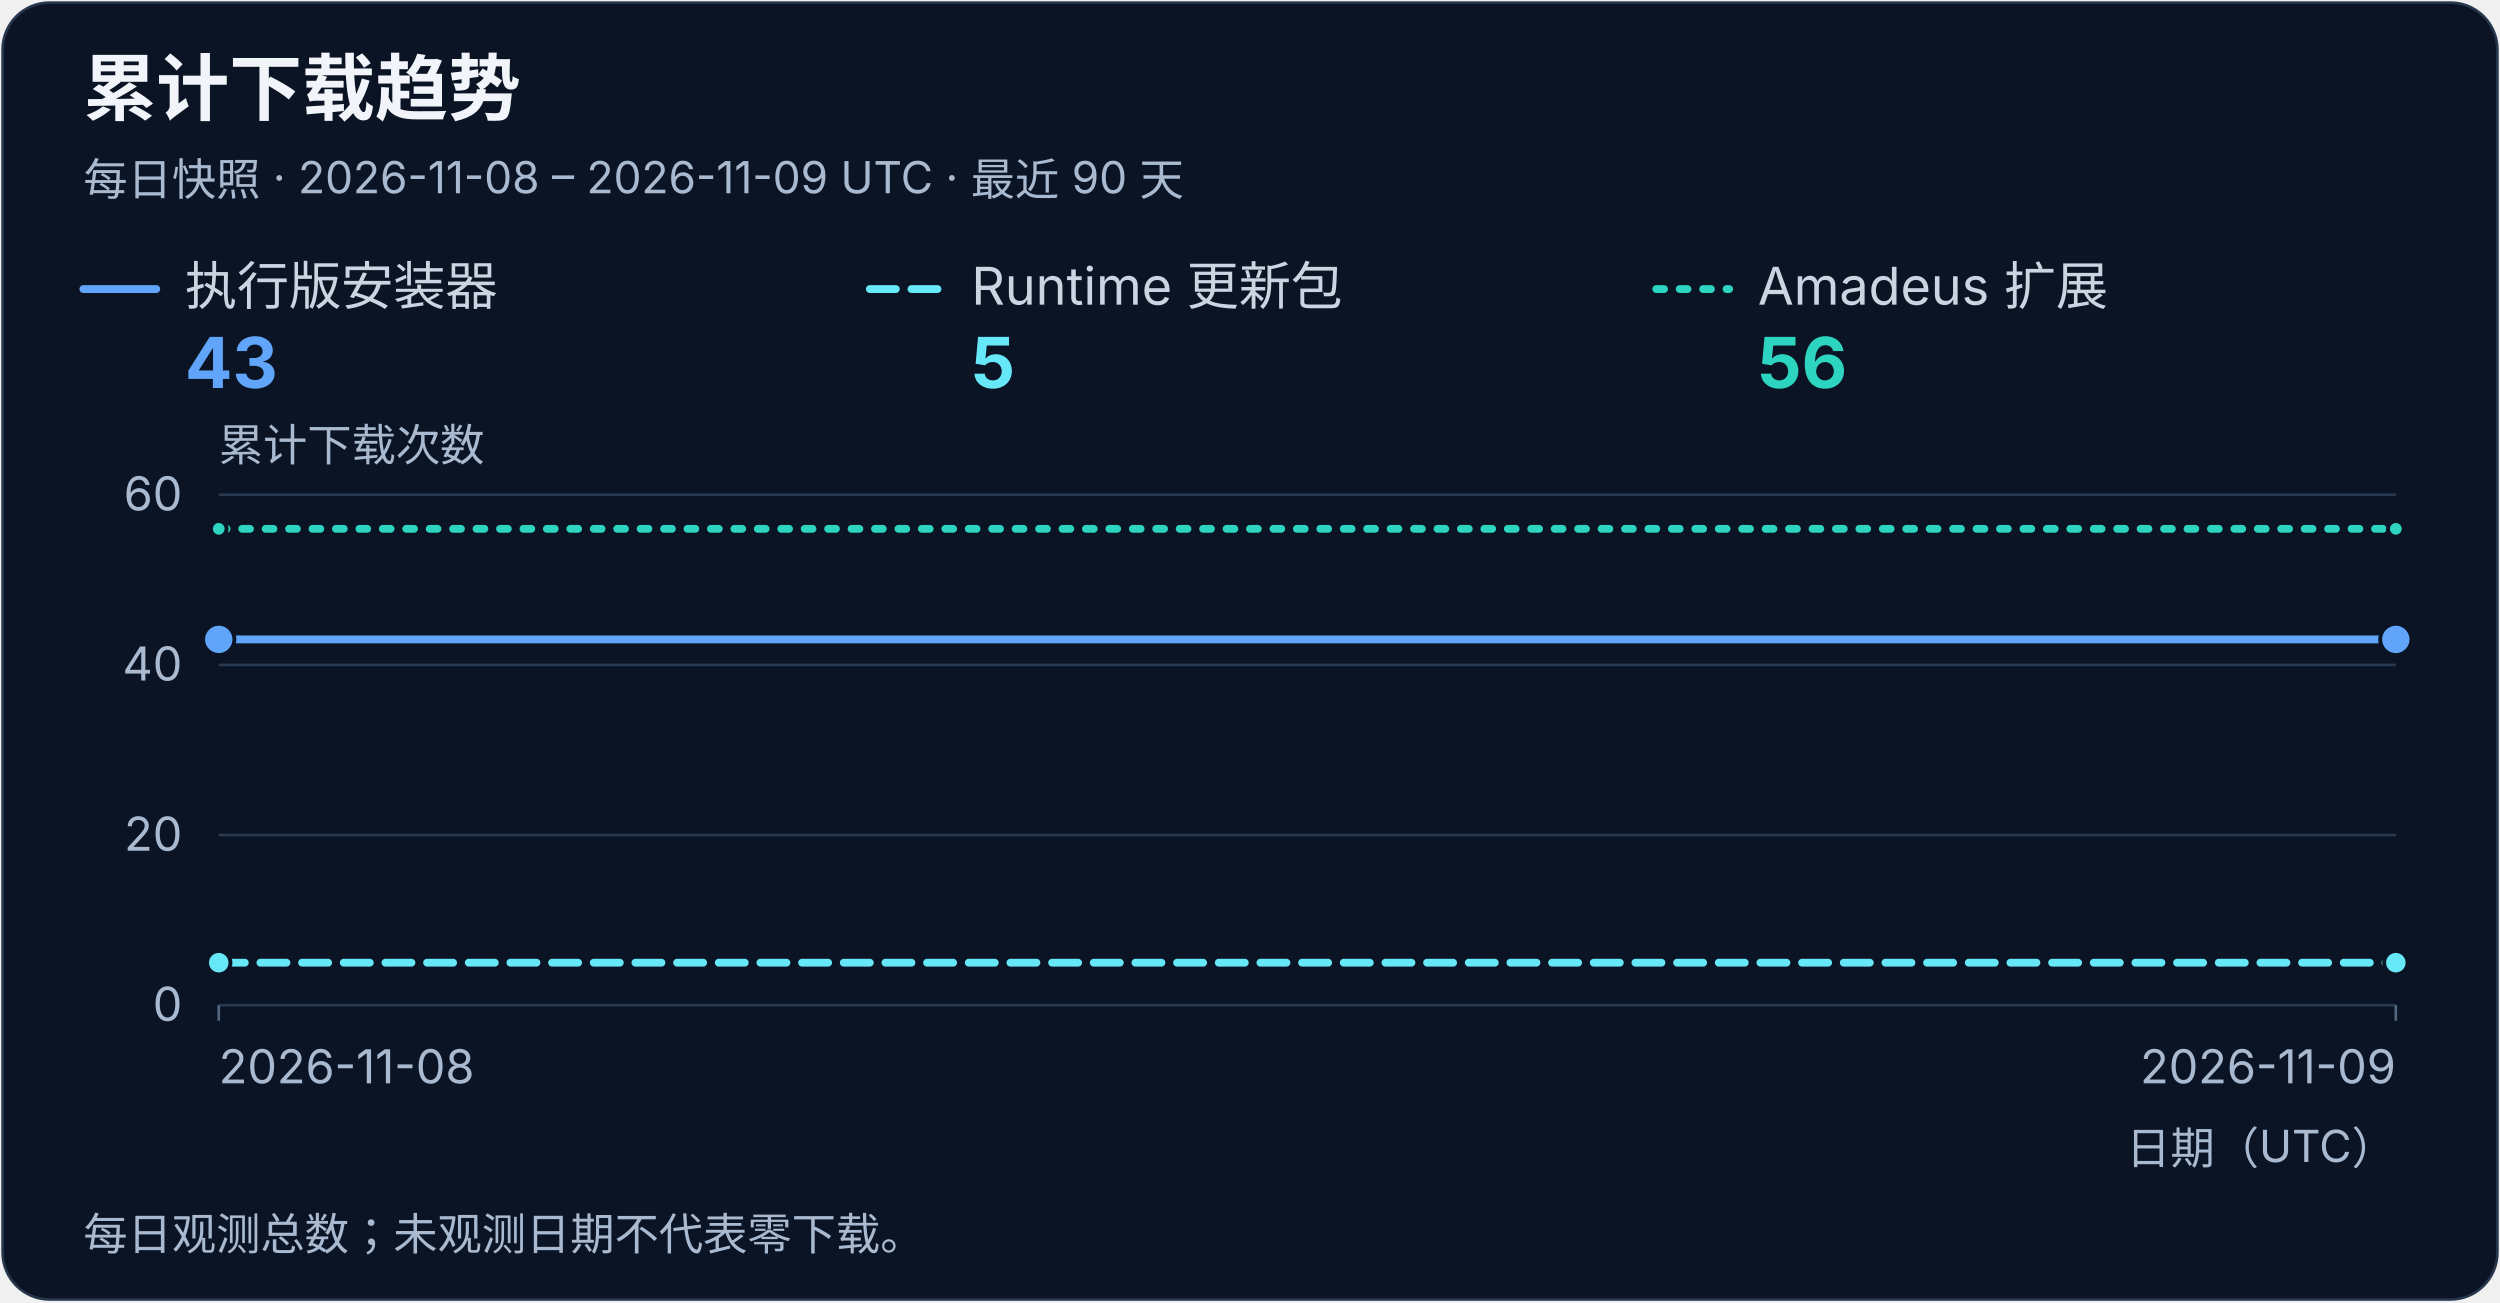
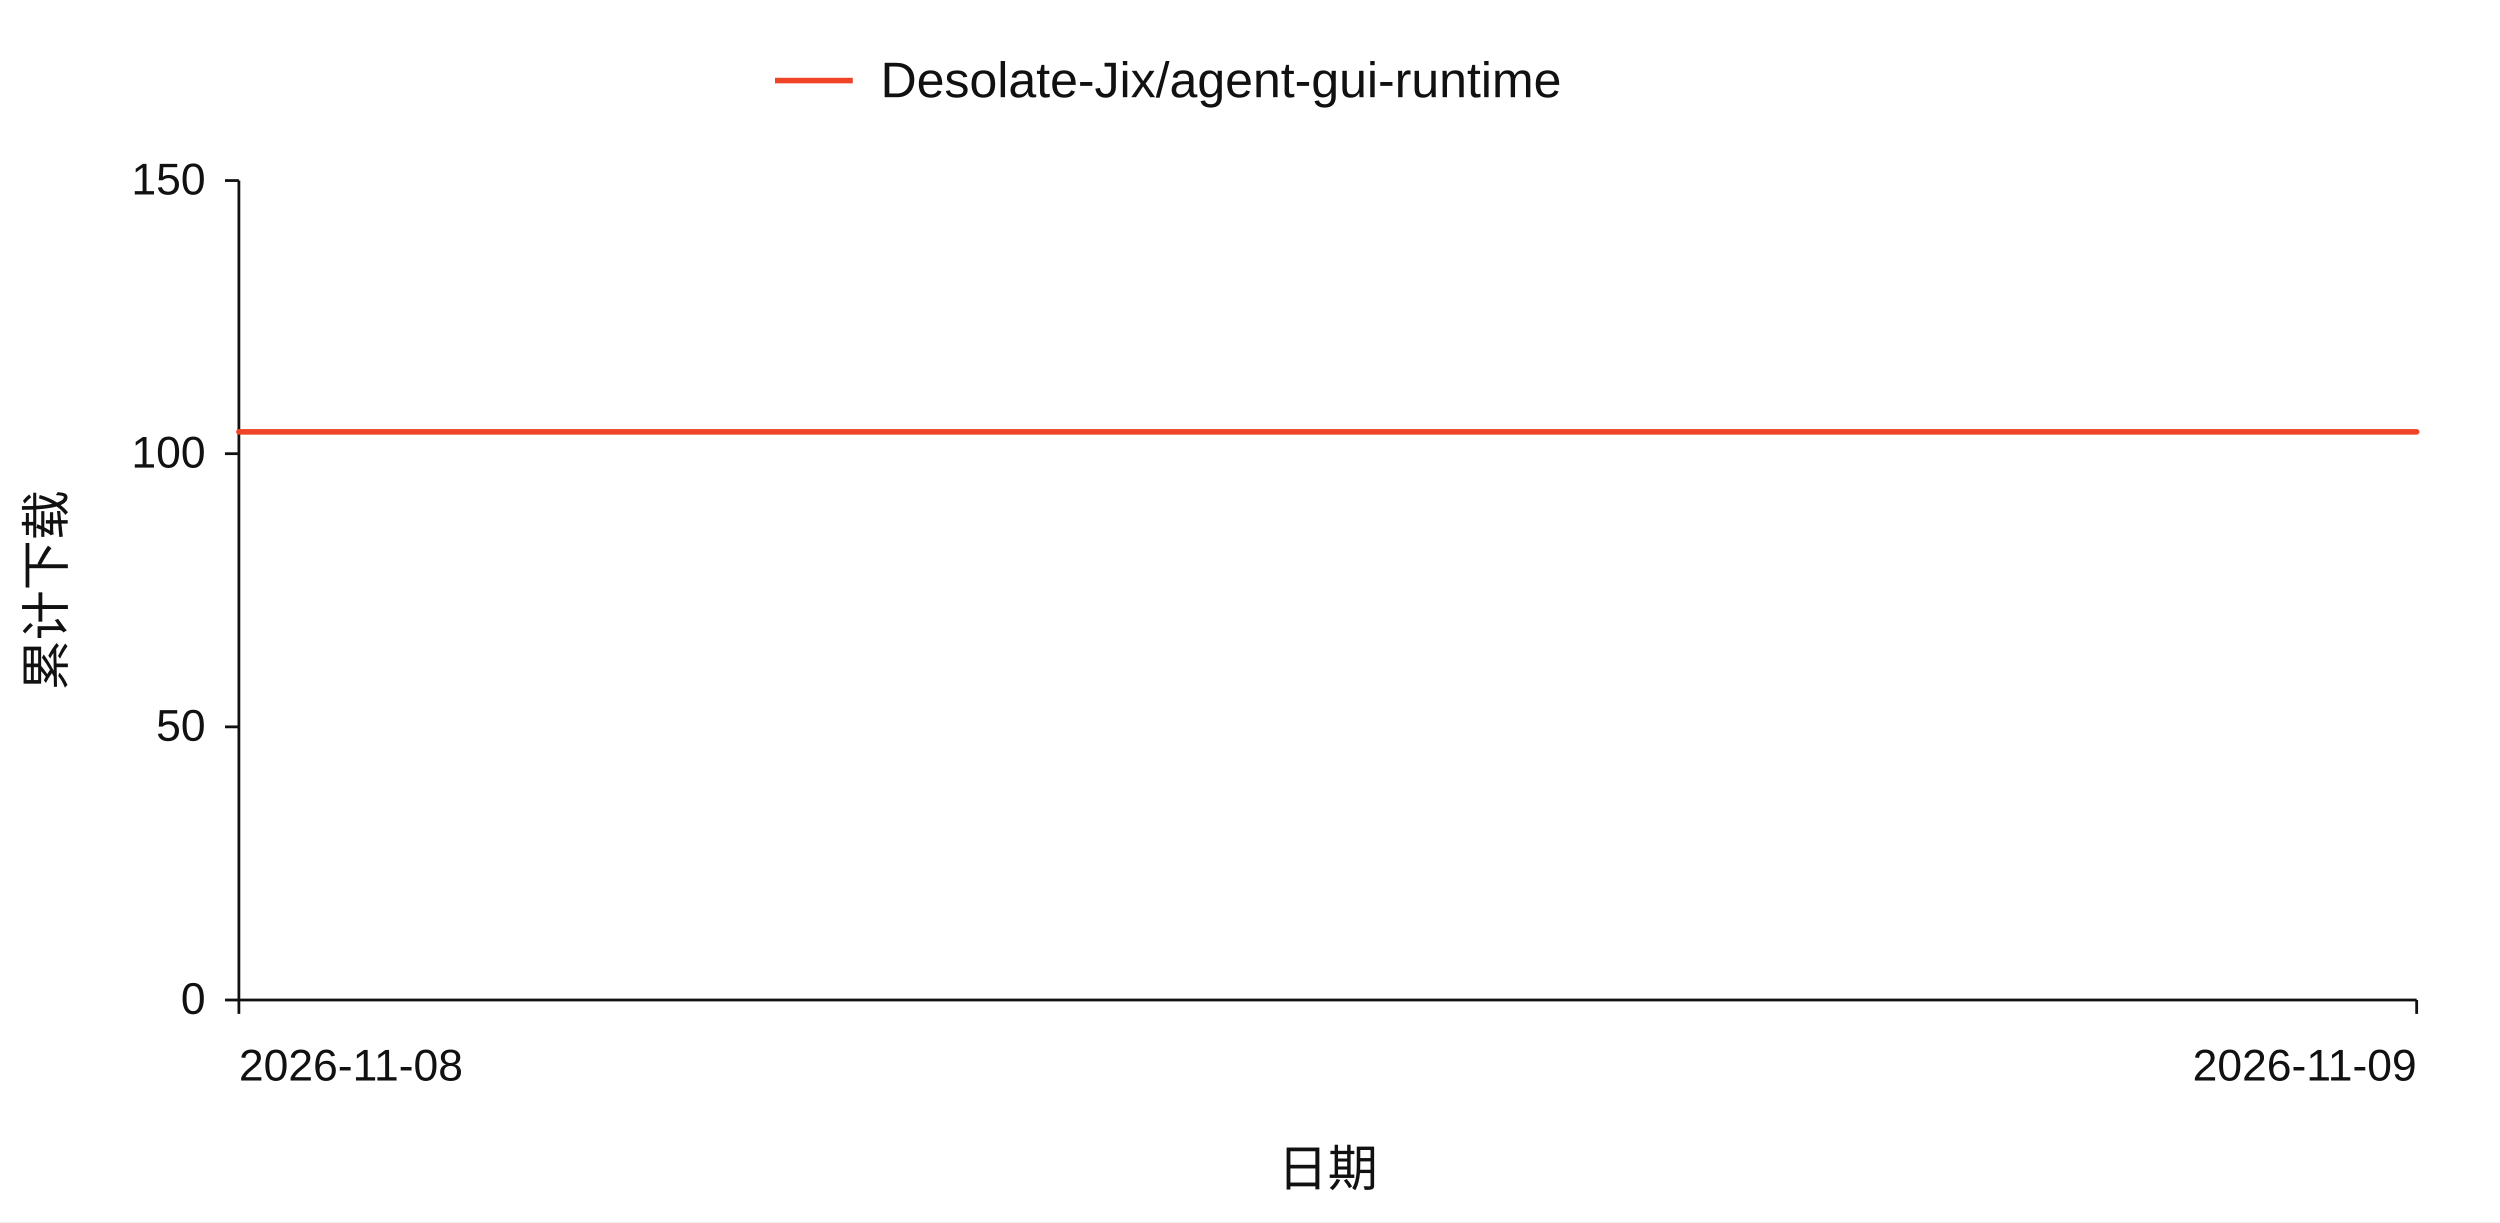
- <svg xmlns="http://www.w3.org/2000/svg" width="960" height="500" viewBox="0 0 960 500" role="img" aria-labelledby="chart-title chart-desc" lang="zh-CN">
-   <rect x="1" y="1" width="958" height="498" rx="18" fill="#0b1424" stroke="#25364d" />
-   <g font-family="system-ui, -apple-system, BlinkMacSystemFont, Segoe UI, sans-serif">
-     <text x="32" y="44" fill="#f1f5f9" font-size="28" font-weight="700">累计下载趋势</text>
-     <text x="32" y="75" fill="#a9bad0" font-size="17">每日快照 · 2026-11-08 – 2026-11-09 UTC · 最近 90 天</text>
-     <line x1="32" y1="111" x2="60" y2="111" stroke="#60a5fa" stroke-width="3" stroke-linecap="round" />
-     <text x="71" y="117" fill="#cbd5e1" font-size="20">执行版安装器</text>
-     <text x="71" y="149" fill="#60a5fa" font-size="27" font-weight="700">43</text>
-     <line x1="334" y1="111" x2="362" y2="111" stroke="#67e8f9" stroke-width="3" stroke-linecap="round" stroke-dasharray="10 6" />
-     <text x="373" y="117" fill="#cbd5e1" font-size="20">Runtime 更新包</text>
-     <text x="373" y="149" fill="#67e8f9" font-size="27" font-weight="700">5</text>
-     <line x1="636" y1="111" x2="664" y2="111" stroke="#2dd4bf" stroke-width="3" stroke-linecap="round" stroke-dasharray="3 6" />
-     <text x="675" y="117" fill="#cbd5e1" font-size="20">Amadeus 扩展</text>
-     <text x="675" y="149" fill="#2dd4bf" font-size="27" font-weight="700">56</text>
-     <text x="84" y="177" fill="#a9bad0" font-size="17">累计下载次数</text>
-     <line x1="84" y1="386.00" x2="920" y2="386.00" stroke="#293a50" stroke-width="1" />
-     <text x="70" y="392.00" text-anchor="end" fill="#a9bad0" font-size="18">0</text>
-     <line x1="84" y1="320.67" x2="920" y2="320.67" stroke="#293a50" stroke-width="1" />
-     <text x="70" y="326.67" text-anchor="end" fill="#a9bad0" font-size="18">20</text>
-     <line x1="84" y1="255.33" x2="920" y2="255.33" stroke="#293a50" stroke-width="1" />
-     <text x="70" y="261.33" text-anchor="end" fill="#a9bad0" font-size="18">40</text>
-     <line x1="84" y1="190.00" x2="920" y2="190.00" stroke="#293a50" stroke-width="1" />
-     <text x="70" y="196.00" text-anchor="end" fill="#a9bad0" font-size="18">60</text>
-     <line x1="84.00" y1="386" x2="84.00" y2="392" stroke="#53677f" />
-     <text x="84.00" y="416" text-anchor="start" fill="#a9bad0" font-size="18">2026-11-08</text>
-     <line x1="920.00" y1="386" x2="920.00" y2="392" stroke="#53677f" />
-     <text x="920.00" y="416" text-anchor="end" fill="#a9bad0" font-size="18">2026-11-09</text>
-     <g id="series-installer">
-       <polyline points="84.00,245.53 920.00,245.53" fill="none" stroke="#60a5fa" stroke-width="3" stroke-linecap="round" stroke-linejoin="round" />
-       <circle cx="84.00" cy="245.53" r="6" fill="#60a5fa" stroke="#0b1424" stroke-width="1.5" />
-       <circle cx="920.00" cy="245.53" r="6" fill="#60a5fa" stroke="#0b1424" stroke-width="1.5" />
-     </g>
-     <g id="series-update">
-       <polyline points="84.00,369.67 920.00,369.67" fill="none" stroke="#67e8f9" stroke-width="3" stroke-linecap="round" stroke-linejoin="round" stroke-dasharray="10 6" />
-       <circle cx="84.00" cy="369.67" r="4.5" fill="#67e8f9" stroke="#0b1424" stroke-width="1.5" />
-       <circle cx="920.00" cy="369.67" r="4.5" fill="#67e8f9" stroke="#0b1424" stroke-width="1.5" />
-     </g>
-     <g id="series-extension">
-       <polyline points="84.00,203.07 920.00,203.07" fill="none" stroke="#2dd4bf" stroke-width="3" stroke-linecap="round" stroke-linejoin="round" stroke-dasharray="3 6" />
-       <circle cx="84.00" cy="203.07" r="3" fill="#2dd4bf" stroke="#0b1424" stroke-width="1.5" />
-       <circle cx="920.00" cy="203.07" r="3" fill="#2dd4bf" stroke="#0b1424" stroke-width="1.5" />
-     </g>
-     <text x="920" y="447" text-anchor="end" fill="#a9bad0" font-size="17">日期（UTC）</text>
-     <text x="32" y="480" fill="#a9bad0" font-size="17">每日观测总数；未观测日期不代表零下载。</text>
+ <svg xmlns="http://www.w3.org/2000/svg" width="900" height="440" viewBox="0 0 900 440" role="img" aria-labelledby="chart-title chart-desc" lang="zh-CN">
+   <rect width="900" height="440" fill="#ffffff" />
+   <g font-family="Arial, Helvetica, sans-serif" fill="#111111">
+     <line x1="279" y1="29" x2="307" y2="29" stroke="#f04426" stroke-width="2" />
+     <text x="317" y="35" font-size="18">Desolate-Jix/agent-gui-runtime</text>
+     <path d="M 86 65 V 360 H 870" fill="none" stroke="#111111" stroke-width="1" />
+     <line x1="81" y1="360.00" x2="86" y2="360.00" stroke="#111111" stroke-width="1" />
+     <text x="74" y="365.00" text-anchor="end" font-size="16">0</text>
+     <line x1="81" y1="261.67" x2="86" y2="261.67" stroke="#111111" stroke-width="1" />
+     <text x="74" y="266.67" text-anchor="end" font-size="16">50</text>
+     <line x1="81" y1="163.33" x2="86" y2="163.33" stroke="#111111" stroke-width="1" />
+     <text x="74" y="168.33" text-anchor="end" font-size="16">100</text>
+     <line x1="81" y1="65.00" x2="86" y2="65.00" stroke="#111111" stroke-width="1" />
+     <text x="74" y="70.00" text-anchor="end" font-size="16">150</text>
+     <line x1="86.00" y1="360" x2="86.00" y2="365" stroke="#111111" stroke-width="1" />
+     <text x="86.00" y="389" text-anchor="start" font-size="16">2026-11-08</text>
+     <line x1="870.00" y1="360" x2="870.00" y2="365" stroke="#111111" stroke-width="1" />
+     <text x="870.00" y="389" text-anchor="end" font-size="16">2026-11-09</text>
+     <polyline points="86.00,155.47 870.00,155.47" fill="none" stroke="#f04426" stroke-width="2" stroke-linecap="round" stroke-linejoin="round" />
+     <text x="478.00" y="427" text-anchor="middle" font-size="18">日期</text>
+     <text x="23" y="212.50" text-anchor="middle" font-size="18" transform="rotate(-90 23 212.50)">累计下载</text>
  </g>
</svg>
